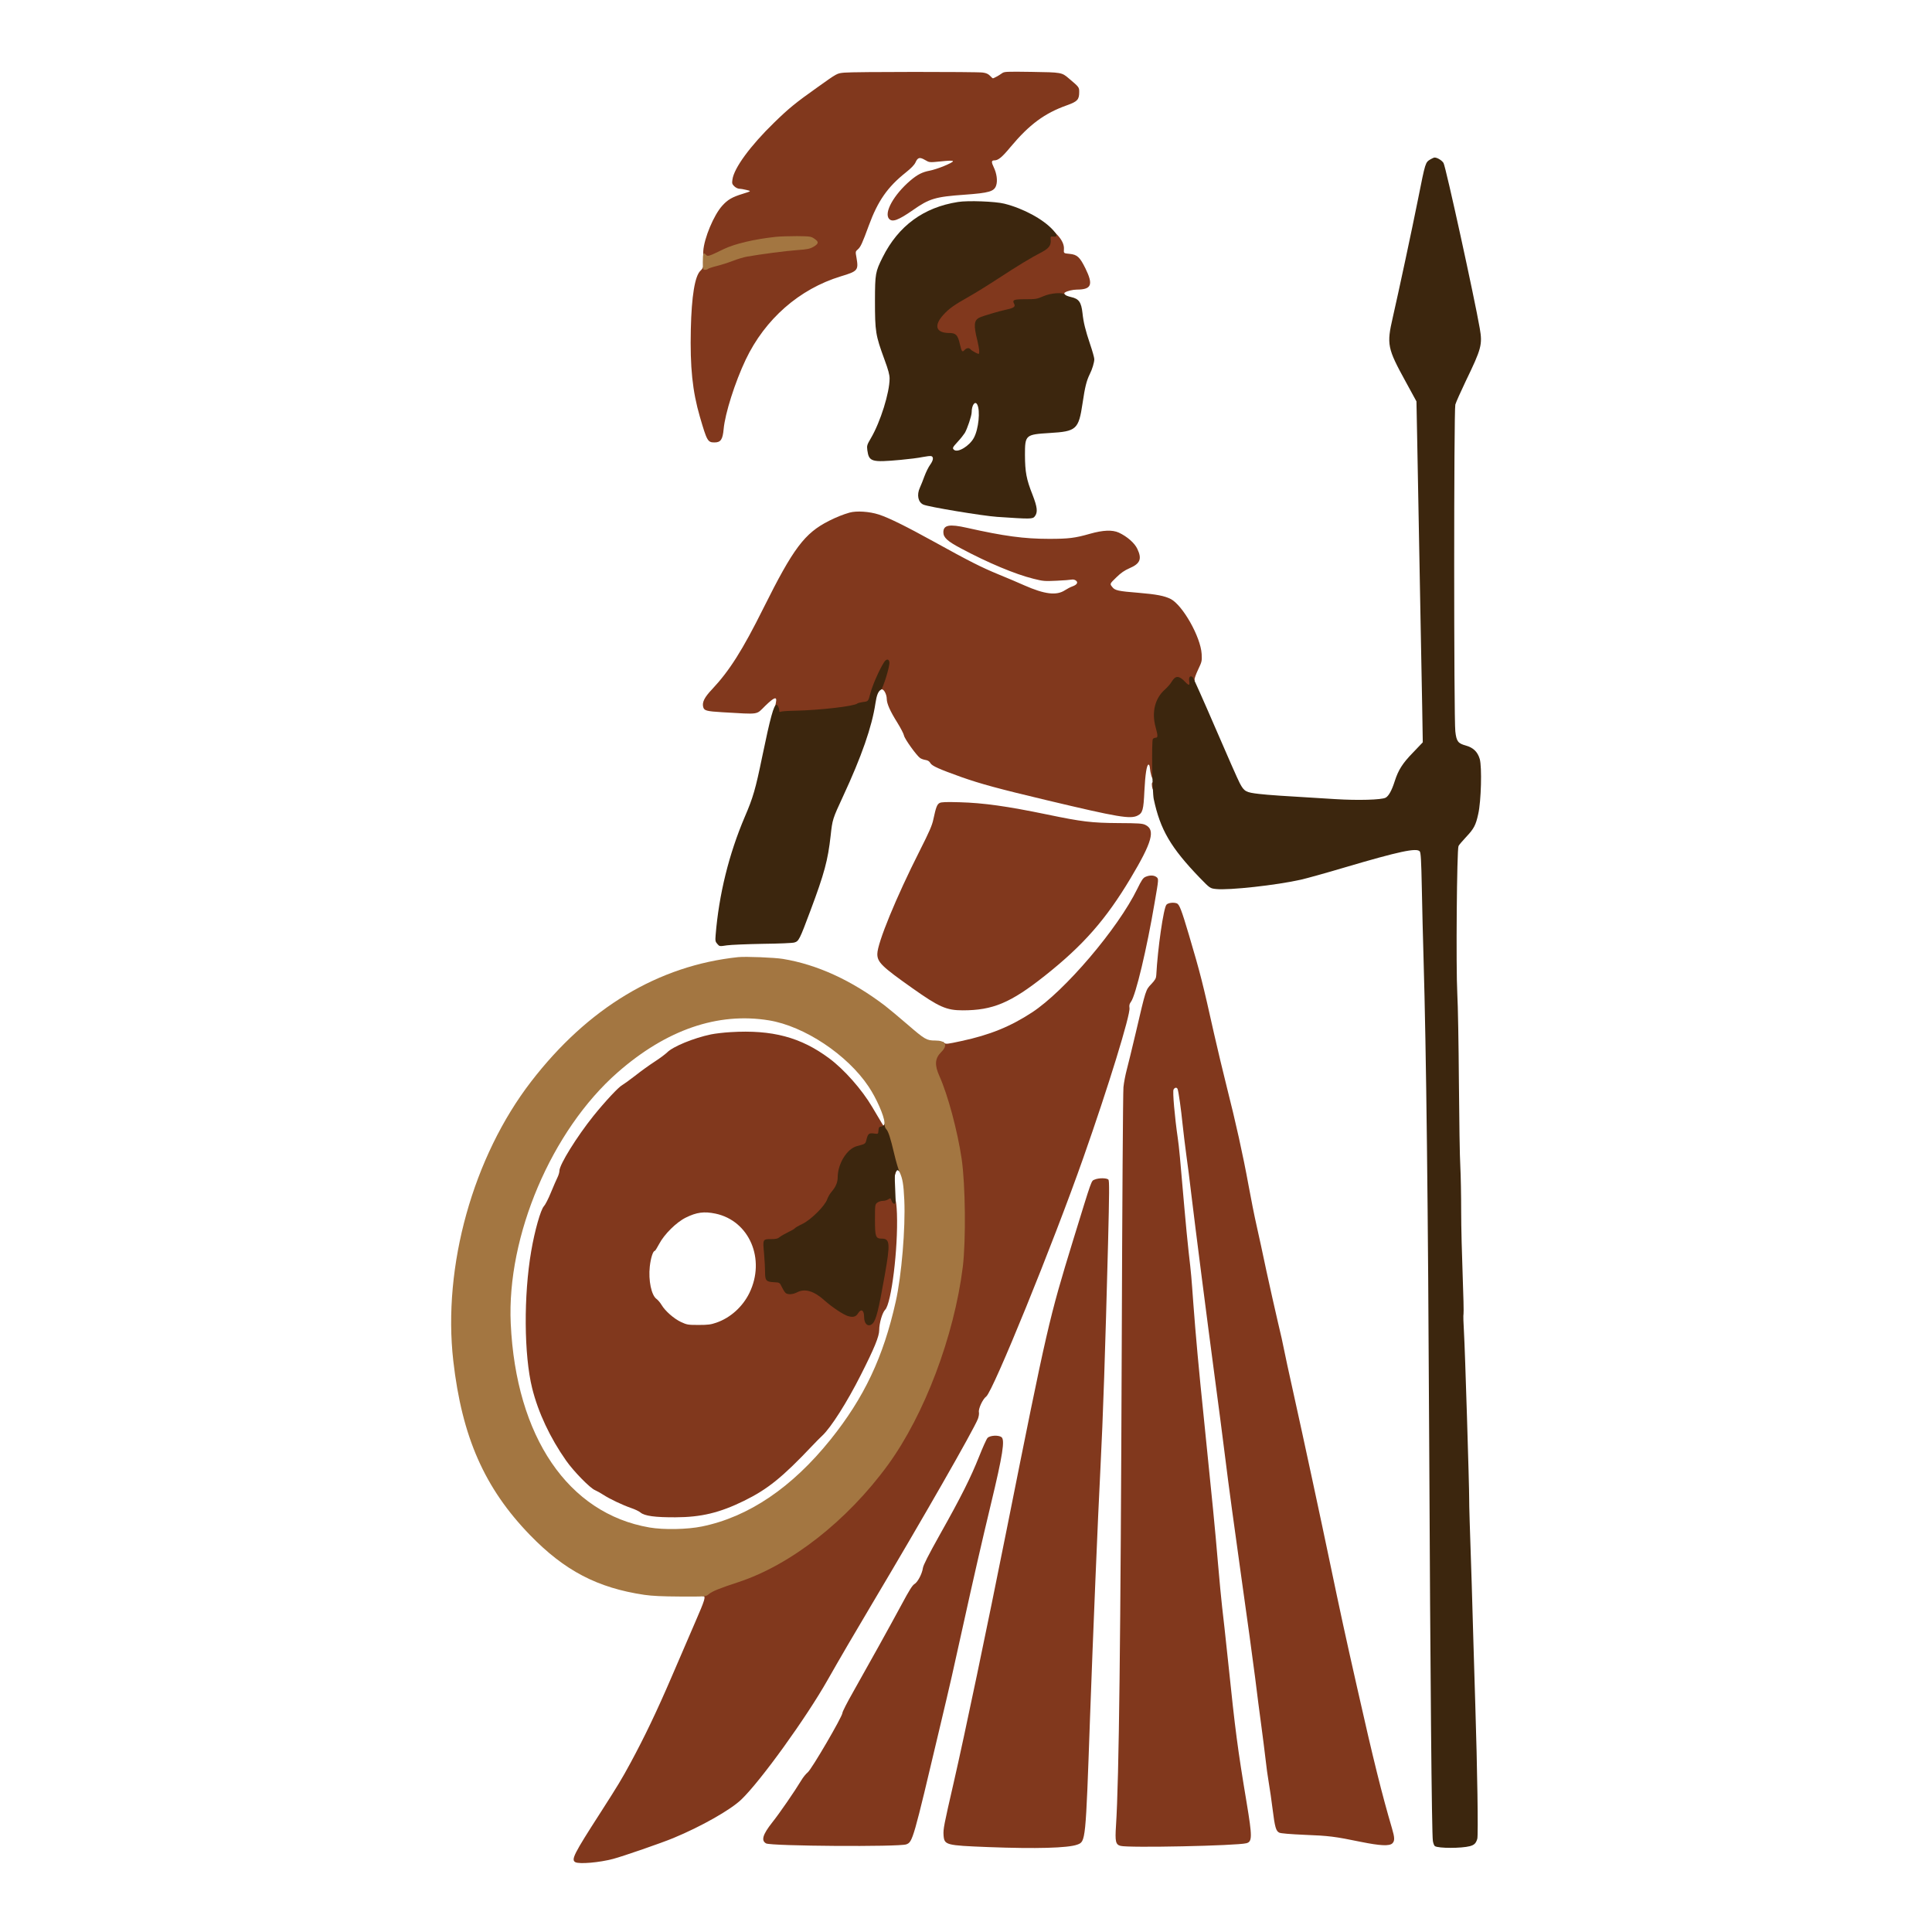
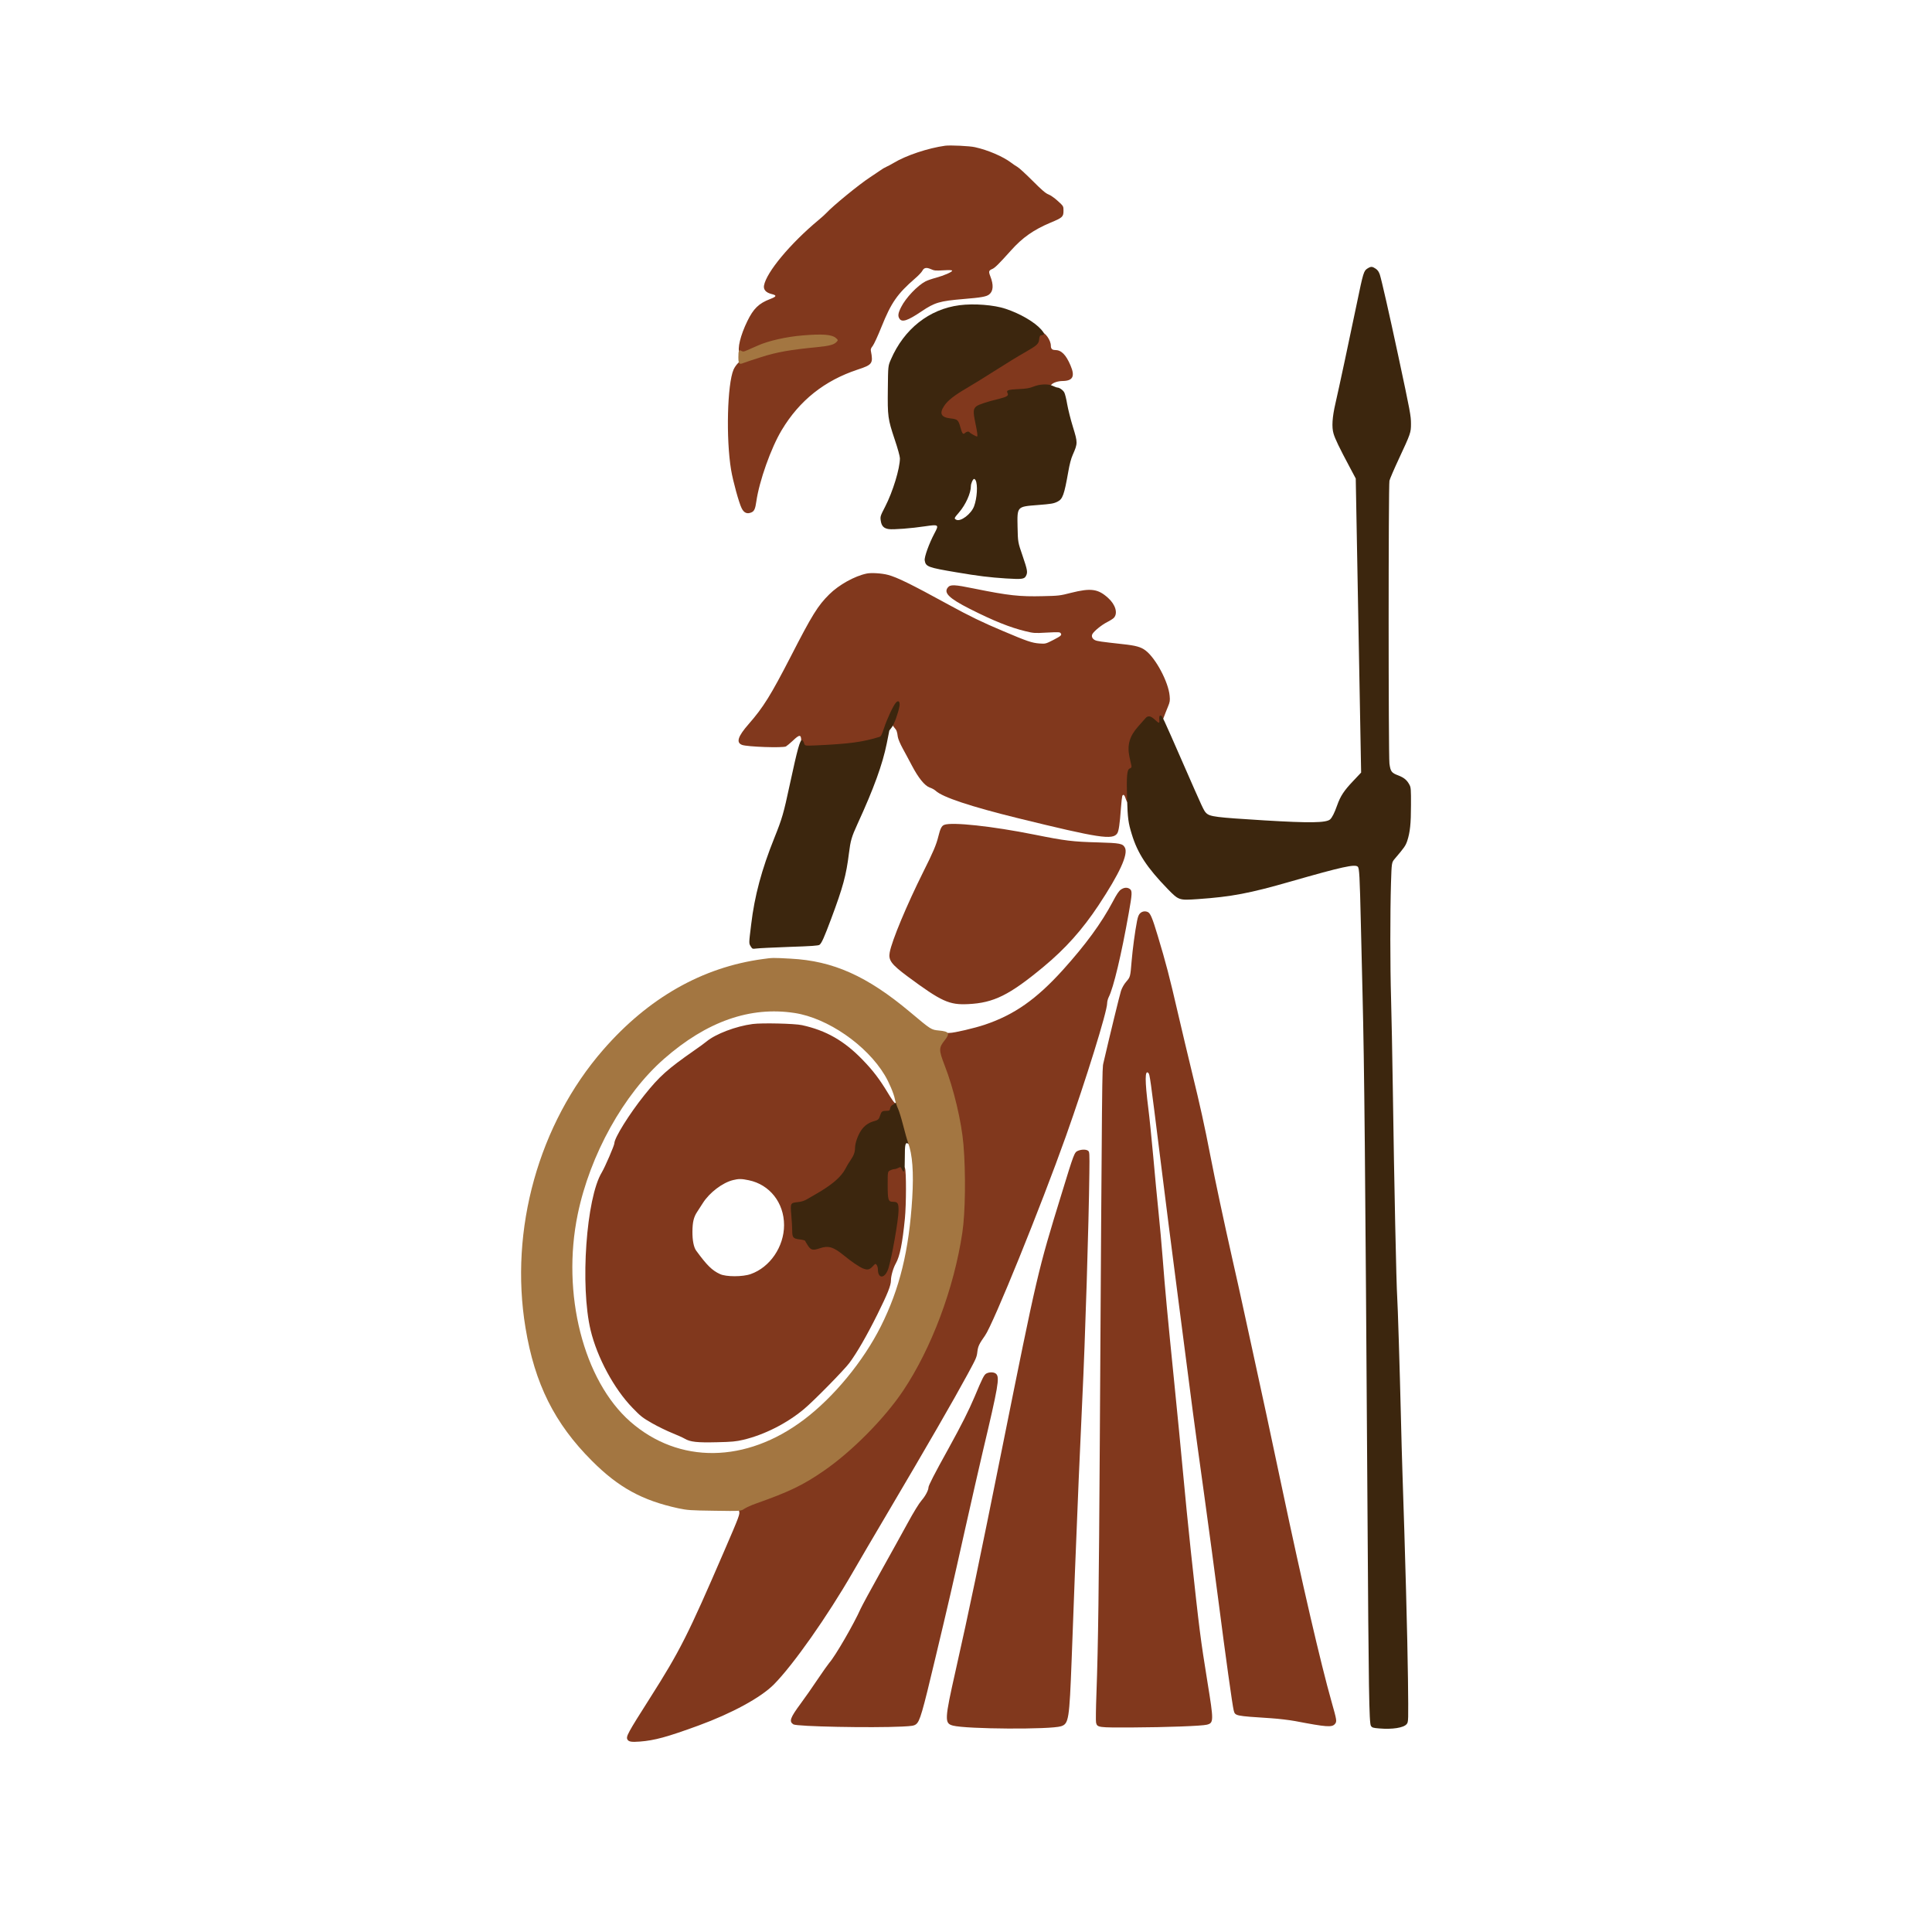
- <svg xmlns="http://www.w3.org/2000/svg" width="120" height="120" viewBox="0 0 2048 2048">
-   <g transform="translate(0,2048) scale(0.1,-0.1)" fill="#81381D" stroke="none">
-     <path d="M8950 19710 c-80 -8 -71 -3 -287 -157 -227 -161 -299 -219 -457 -373 -252 -245 -426 -482 -442 -604 -6 -39 -3 -48 19 -70 15 -15 38 -26 54 -27 15 0 51 -6 78 -13 50 -12 50 -12 -40 -40 -114 -35 -161 -62 -220 -128 -89 -99 -191 -343 -200 -479 -7 -119 19 -120 250 -8 203 98 758 177 871 123 42 -20 42 -25 4 -48 -22 -12 -67 -20 -158 -27 -117 -8 -393 -44 -537 -70 -32 -6 -104 -28 -160 -49 -55 -21 -116 -41 -135 -45 -70 -14 -140 -39 -140 -50 0 -6 -11 -22 -25 -35 -59 -56 -94 -267 -102 -620 -9 -403 17 -656 96 -928 75 -257 83 -272 155 -272 66 0 87 31 97 142 15 166 121 498 234 736 205 430 568 748 1006 882 183 55 191 65 168 199 -12 64 -11 65 15 88 29 25 47 65 116 253 95 259 198 407 390 560 60 48 92 81 105 109 24 53 44 58 101 25 46 -27 46 -27 166 -15 165 17 170 8 28 -52 -47 -19 -112 -40 -144 -46 -79 -15 -129 -40 -205 -104 -176 -150 -284 -343 -226 -407 34 -38 97 -15 251 92 175 123 238 142 549 164 261 19 314 34 335 99 16 49 6 126 -26 192 -27 56 -25 73 7 73 41 0 81 33 172 143 198 237 360 357 597 441 112 40 130 60 130 141 0 50 -1 52 -108 142 -77 66 -77 66 -396 71 -274 4 -290 3 -315 -15 -28 -21 -86 -53 -96 -53 -3 0 -17 12 -31 27 -18 19 -39 29 -77 34 -65 9 -1378 9 -1467 -1z M11140 18011 c-34 -6 -35 -8 -36 -52 -2 -64 -14 -81 -86 -119 -121 -63 -255 -144 -463 -280 -115 -75 -257 -163 -315 -195 -252 -141 -340 -232 -340 -352 0 -59 36 -87 118 -91 88 -5 100 -17 127 -120 20 -75 21 -77 53 -80 18 -2 39 2 47 8 9 8 25 4 60 -15 27 -14 61 -25 76 -25 29 0 29 0 29 66 0 36 -9 100 -19 142 -44 173 -42 175 185 237 222 61 209 54 212 100 3 40 3 40 118 42 103 2 122 6 184 33 55 24 82 30 140 30 65 0 71 2 59 16 -10 13 -10 17 2 25 24 15 82 29 124 29 156 1 176 51 91 225 -60 121 -87 146 -168 154 -63 6 -63 6 -60 48 4 47 -20 99 -68 151 -16 17 -31 31 -32 31 -2 -1 -19 -4 -38 -8z M9005 15046 c-67 -19 -142 -49 -217 -87 -259 -131 -378 -289 -695 -925 -222 -446 -361 -665 -544 -860 -81 -85 -108 -138 -95 -188 10 -39 33 -46 203 -56 403 -23 355 -30 454 67 98 95 128 105 114 35 -9 -41 -9 -52 1 -100 6 -33 7 -34 53 -29 25 3 108 8 184 11 305 13 619 50 654 78 7 6 36 13 65 17 52 6 52 6 74 92 20 77 105 279 118 279 2 0 -6 -35 -20 -77 -29 -96 -31 -135 -7 -131 23 4 53 -54 53 -102 1 -50 36 -129 112 -250 36 -58 68 -120 71 -138 7 -36 133 -211 170 -237 12 -9 38 -18 58 -21 25 -4 41 -14 52 -34 18 -30 90 -62 327 -147 201 -71 394 -124 912 -247 752 -179 881 -201 958 -161 53 27 62 62 71 260 9 178 25 280 44 280 6 0 11 -11 13 -25 6 -68 24 -130 38 -130 23 0 27 44 19 216 -7 174 -3 194 36 194 26 0 26 76 -2 176 -19 68 -20 84 -9 138 17 84 51 146 109 197 27 24 59 61 71 82 27 46 37 46 80 2 27 -28 42 -35 72 -35 37 0 38 1 38 35 0 24 5 35 15 35 9 0 12 6 8 16 -3 8 14 56 37 105 41 86 42 92 38 167 -11 181 -201 517 -329 583 -67 33 -149 49 -339 65 -215 17 -252 25 -279 61 -28 35 -29 33 44 104 48 47 85 72 137 95 115 49 135 99 84 206 -29 62 -108 131 -196 172 -68 31 -167 27 -305 -12 -160 -46 -229 -54 -435 -54 -265 0 -478 29 -870 117 -186 42 -250 30 -250 -47 0 -56 42 -95 190 -173 283 -151 571 -272 765 -320 103 -26 119 -27 245 -21 74 3 146 9 160 12 15 3 33 -1 45 -10 27 -20 11 -45 -37 -62 -20 -7 -55 -25 -78 -40 -90 -60 -217 -44 -434 52 -56 25 -177 77 -271 115 -184 76 -307 138 -685 347 -301 166 -480 254 -585 288 -99 32 -236 41 -310 20z M12210 12168 c0 -39 12 -68 26 -68 10 0 14 13 14 45 0 38 -3 45 -20 45 -14 0 -20 -7 -20 -22z M9960 11968 c-27 -15 -38 -43 -66 -173 -13 -64 -42 -130 -143 -330 -250 -494 -451 -982 -451 -1098 0 -87 49 -134 370 -361 284 -201 362 -236 535 -236 319 0 508 79 870 366 409 324 648 597 910 1035 229 383 265 513 156 565 -31 15 -72 18 -286 19 -284 2 -385 14 -755 91 -426 88 -674 123 -930 130 -143 4 -191 2 -210 -8z M12143 11185 c-26 -11 -41 -33 -87 -127 -205 -421 -770 -1084 -1116 -1310 -229 -150 -448 -239 -747 -303 -152 -33 -167 -35 -183 -20 -16 15 -18 14 -24 -9 -3 -14 -22 -41 -40 -60 -70 -69 -76 -184 -17 -315 129 -287 235 -755 262 -1155 50 -755 -81 -1455 -416 -2206 -213 -478 -415 -776 -769 -1139 -393 -401 -793 -666 -1211 -803 -203 -66 -272 -95 -317 -131 -40 -32 -48 -47 -23 -47 29 0 15 -45 -81 -265 -52 -121 -165 -382 -250 -580 -161 -375 -292 -648 -439 -920 -100 -184 -128 -230 -320 -530 -284 -441 -313 -499 -266 -525 43 -22 255 -4 401 35 102 27 516 170 638 221 295 122 607 299 720 408 204 195 690 869 917 1271 129 227 289 501 473 810 534 897 1068 1829 1118 1954 9 24 14 54 11 70 -8 36 40 140 77 167 71 52 712 1627 1030 2532 265 752 500 1517 489 1587 -4 28 -1 43 16 66 50 67 168 562 251 1053 43 249 43 249 20 268 -26 21 -72 23 -117 3z M12365 10890 c-31 -34 -93 -464 -108 -747 -2 -34 -11 -50 -53 -95 -59 -62 -57 -54 -164 -514 -39 -165 -82 -342 -96 -394 -14 -52 -30 -135 -35 -185 -5 -49 -13 -1269 -18 -2710 -12 -3162 -29 -4624 -61 -5118 -11 -167 -4 -200 48 -214 82 -23 1232 1 1334 28 63 16 63 68 3 429 -96 575 -121 768 -195 1482 -28 265 -57 532 -65 593 -7 60 -28 274 -45 475 -29 346 -58 641 -149 1530 -53 509 -86 875 -111 1210 -22 301 -21 298 -50 550 -11 96 -31 306 -45 465 -47 551 -56 640 -70 740 -33 226 -56 494 -45 515 13 25 37 26 44 3 11 -36 36 -213 51 -363 9 -85 27 -234 40 -330 14 -96 38 -287 54 -425 40 -335 167 -1327 246 -1920 36 -264 87 -662 115 -885 27 -223 101 -769 164 -1215 63 -445 131 -940 151 -1100 19 -159 49 -387 65 -505 16 -118 36 -278 45 -355 8 -77 24 -192 35 -255 11 -63 29 -188 40 -277 24 -194 36 -233 71 -250 17 -8 114 -16 270 -23 256 -10 315 -17 597 -75 203 -41 301 -46 332 -15 26 26 25 60 -5 161 -105 357 -194 712 -371 1499 -124 548 -174 779 -285 1310 -84 405 -294 1381 -384 1785 -51 231 -99 449 -105 485 -6 36 -35 166 -65 290 -29 124 -83 365 -120 535 -36 171 -83 389 -105 485 -22 96 -60 288 -85 425 -59 324 -138 678 -230 1040 -40 160 -101 414 -135 565 -121 542 -145 638 -267 1050 -78 263 -101 323 -128 334 -36 13 -92 6 -110 -14z M7745 9539 c-71 -4 -165 -15 -208 -24 -183 -38 -405 -129 -466 -192 -20 -19 -80 -64 -133 -98 -54 -35 -146 -101 -205 -148 -59 -46 -122 -91 -138 -100 -37 -19 -180 -172 -305 -327 -176 -220 -360 -516 -360 -581 0 -16 -9 -47 -20 -69 -11 -21 -42 -94 -70 -161 -27 -67 -61 -132 -74 -145 -34 -35 -98 -259 -135 -477 -81 -470 -77 -1101 10 -1452 64 -258 190 -526 360 -768 79 -113 254 -292 306 -313 21 -9 62 -32 91 -51 66 -43 201 -107 293 -139 39 -13 83 -34 98 -47 44 -37 155 -52 371 -51 272 1 466 47 726 174 252 124 406 248 725 585 37 39 84 87 106 107 92 86 263 355 408 643 144 284 195 409 195 476 0 72 33 185 63 215 66 66 138 650 125 1018 -6 158 -20 196 -72 196 -18 0 -41 -7 -52 -15 -10 -8 -35 -15 -55 -15 -21 0 -47 -8 -60 -19 -24 -19 -24 -22 -24 -209 0 -217 5 -232 75 -232 24 0 43 -7 55 -20 23 -26 19 -60 -39 -380 -51 -279 -77 -388 -102 -426 -17 -25 -18 -25 -31 -8 -7 10 -13 39 -13 64 0 25 -5 51 -12 58 -14 14 -98 17 -98 3 0 -4 -9 -20 -21 -35 -20 -25 -21 -25 -57 -10 -55 22 -158 94 -232 159 -119 107 -249 140 -348 88 -53 -29 -70 -20 -103 51 -24 51 -24 51 -84 54 -90 5 -91 7 -99 185 -4 83 -8 163 -9 177 -2 24 1 25 71 31 54 4 79 11 100 27 15 13 55 35 88 51 34 16 65 34 69 40 3 6 39 27 79 46 91 43 242 193 265 263 8 23 29 60 48 81 43 51 63 99 63 153 0 99 56 226 124 284 37 32 65 44 139 59 30 6 30 7 47 73 11 42 11 42 65 42 54 0 54 0 57 38 2 30 7 38 26 40 19 3 22 9 21 45 -1 41 -1 41 -11 14 -10 -29 -10 -29 -50 40 -22 37 -59 99 -82 138 -109 185 -298 399 -456 516 -301 224 -604 305 -1045 278z m-160 -1924 c359 -76 533 -483 359 -841 -72 -147 -202 -264 -351 -315 -57 -20 -88 -24 -188 -24 -114 0 -123 2 -188 32 -75 36 -166 116 -204 180 -14 24 -38 52 -53 63 -55 39 -88 197 -72 344 10 90 34 166 53 166 4 0 25 33 46 73 54 103 183 231 283 280 115 57 194 67 315 42z M9300 8366 c0 -46 0 -46 41 -46 40 0 40 0 37 43 -3 41 -4 42 -40 45 -38 3 -38 3 -38 -42z M9450 8030 c0 -45 24 -56 34 -16 3 13 9 31 12 40 5 12 0 16 -20 16 -24 0 -26 -4 -26 -40z M11604 7976 c-38 -17 -23 24 -228 -641 -256 -835 -273 -906 -705 -3070 -209 -1047 -444 -2169 -562 -2684 -104 -452 -111 -489 -107 -554 8 -106 21 -109 478 -127 503 -19 840 -10 939 26 90 34 89 19 136 1354 31 860 83 2118 110 2635 28 544 51 1237 81 2392 13 525 14 656 4 668 -16 19 -103 20 -146 1z M10468 5237 c-11 -12 -51 -101 -89 -197 -89 -223 -190 -426 -413 -822 -127 -227 -179 -330 -183 -360 -8 -60 -55 -150 -90 -170 -21 -12 -56 -68 -132 -210 -126 -234 -370 -673 -520 -938 -61 -107 -111 -205 -111 -218 0 -38 -328 -599 -367 -629 -18 -14 -50 -53 -70 -87 -68 -113 -231 -350 -308 -446 -100 -127 -119 -191 -64 -221 56 -29 1410 -38 1486 -10 68 26 72 40 357 1246 119 501 133 564 251 1100 97 441 193 862 290 1265 125 519 149 677 111 706 -33 24 -124 18 -148 -9z" />
+ <svg xmlns="http://www.w3.org/2000/svg" width="120" height="120" viewBox="0 0 2368 2368">
+   <g transform="translate(0,2368) scale(0.1,-0.1)" fill="#81381D" stroke="none">
+     <path d="M11585 21894 c-210 -29 -480 -119 -632 -211 -32 -19 -73 -41 -92 -49 -19 -8 -53 -28 -75 -45 -23 -16 -79 -54 -125 -84 -132 -86 -454 -350 -531 -434 -14 -15 -56 -54 -95 -86 -348 -289 -643 -643 -671 -806 -8 -49 24 -85 90 -102 70 -17 67 -31 -14 -62 -139 -53 -205 -117 -280 -271 -84 -171 -126 -343 -95 -391 23 -34 51 -29 191 35 60 27 141 59 179 70 255 75 631 115 720 78 83 -35 27 -61 -170 -81 -330 -32 -495 -62 -674 -119 -91 -30 -180 -57 -197 -60 -39 -9 -97 -68 -123 -126 -77 -179 -94 -848 -30 -1230 23 -138 97 -406 129 -469 29 -59 69 -75 123 -50 32 15 45 45 57 132 36 251 179 655 311 875 218 364 524 607 931 742 181 59 192 75 162 230 -4 19 2 35 22 59 15 19 64 124 109 237 119 296 193 402 413 593 40 34 79 76 87 92 20 39 51 44 105 20 40 -18 57 -20 153 -14 74 4 107 3 107 -5 0 -16 -99 -59 -197 -86 -49 -13 -107 -33 -128 -44 -99 -51 -243 -202 -300 -316 -38 -75 -43 -110 -19 -144 31 -45 101 -22 268 91 164 110 221 127 516 152 218 18 280 29 314 56 51 40 56 117 14 223 -23 59 -19 71 24 89 33 14 80 61 231 229 140 157 277 252 483 339 147 61 159 72 159 146 0 56 0 56 -69 119 -39 36 -90 72 -115 81 -35 13 -82 54 -198 170 -84 84 -166 159 -184 168 -17 9 -51 32 -77 52 -98 74 -282 154 -442 189 -63 15 -305 26 -365 18z M12716 19588 c-9 -12 -16 -35 -16 -50 0 -42 -34 -70 -180 -154 -74 -42 -232 -138 -350 -214 -118 -75 -267 -167 -330 -205 -210 -124 -279 -181 -316 -260 -48 -102 -20 -167 76 -180 104 -14 118 -25 143 -114 22 -77 39 -94 87 -86 25 4 52 0 89 -14 98 -39 109 -7 69 196 -33 167 -33 166 207 233 167 47 181 54 194 92 13 37 46 48 140 48 60 0 96 7 161 30 47 16 106 30 132 30 36 0 50 5 61 21 19 27 80 48 138 49 129 1 158 56 100 191 -56 132 -113 189 -189 189 -36 0 -52 16 -52 52 0 69 -71 168 -120 168 -18 0 -35 -8 -44 -22z M10622 16650 c-148 -31 -340 -138 -458 -255 -140 -138 -212 -255 -471 -760 -247 -479 -336 -623 -517 -830 -133 -152 -156 -226 -81 -255 63 -24 499 -39 538 -19 12 7 50 38 84 70 82 79 103 79 103 0 0 -105 -7 -103 270 -86 370 23 497 40 668 88 71 21 77 27 102 110 12 39 32 90 43 112 l22 40 3 -35 c2 -20 15 -48 32 -66 31 -36 35 -47 44 -114 4 -27 29 -86 61 -145 30 -55 80 -147 110 -205 81 -154 157 -249 219 -272 27 -9 61 -28 75 -41 83 -78 433 -194 1011 -336 994 -244 1159 -269 1214 -185 18 27 31 113 45 309 5 72 13 138 16 148 11 27 28 15 40 -26 6 -20 16 -42 23 -49 27 -27 33 13 27 178 -7 161 -7 161 24 197 37 41 38 58 11 176 -22 100 -17 160 21 238 22 45 161 206 183 211 7 2 27 -9 44 -23 37 -31 84 -42 98 -23 6 7 23 45 37 83 14 39 38 99 53 135 23 56 26 73 20 132 -15 169 -170 460 -295 555 -56 43 -119 61 -281 78 -270 30 -313 36 -341 50 -32 17 -44 46 -30 73 19 36 115 114 181 147 36 18 73 42 83 53 50 55 20 160 -69 241 -124 114 -213 126 -456 65 -135 -35 -154 -37 -345 -41 -288 -7 -418 7 -843 93 -244 50 -292 52 -323 13 -53 -66 16 -133 270 -262 291 -147 493 -228 683 -274 98 -24 114 -25 250 -17 158 8 171 8 182 -9 14 -22 2 -32 -92 -81 -94 -48 -96 -48 -170 -43 -91 7 -149 26 -445 152 -253 106 -415 185 -665 322 -464 254 -636 338 -747 367 -75 20 -206 28 -261 16z M11573 13570 c-32 -13 -48 -45 -72 -142 -24 -100 -65 -196 -184 -433 -202 -405 -385 -842 -412 -988 -18 -96 19 -146 219 -295 416 -308 510 -351 744 -339 312 15 504 110 922 457 269 223 476 455 675 755 259 392 365 624 323 705 -27 51 -58 57 -331 65 -307 8 -399 19 -777 95 -518 104 -1014 157 -1107 120z M13739 12777 c-24 -16 -52 -57 -99 -147 -141 -266 -333 -528 -613 -839 -325 -359 -595 -549 -958 -671 -125 -42 -373 -100 -429 -100 -43 0 -48 -3 -84 -51 -85 -114 -86 -173 -8 -375 263 -678 322 -1488 167 -2269 -121 -602 -410 -1292 -729 -1738 -205 -287 -551 -635 -847 -855 -257 -190 -472 -300 -826 -423 -168 -58 -197 -71 -235 -106 -20 -19 -25 -30 -19 -46 12 -33 2 -61 -184 -491 -443 -1026 -540 -1219 -910 -1801 -272 -428 -294 -469 -275 -505 15 -28 49 -34 152 -26 181 14 332 55 718 196 413 151 768 345 926 505 237 240 653 831 964 1370 73 127 264 453 425 725 498 843 815 1393 984 1705 109 202 112 207 121 282 8 63 23 94 93 193 101 142 687 1588 992 2445 244 687 505 1527 505 1628 0 21 9 55 19 75 59 115 156 523 246 1032 42 233 44 273 13 294 -31 22 -69 20 -109 -7z M13976 12488 c-19 -17 -29 -42 -40 -98 -24 -122 -54 -345 -66 -490 -16 -193 -16 -194 -65 -251 -28 -32 -52 -75 -65 -113 -16 -49 -136 -540 -216 -886 -16 -69 -16 -19 -44 -4635 -11 -1815 -20 -2506 -41 -3086 -7 -184 -9 -347 -5 -362 15 -61 21 -62 446 -60 415 2 852 18 913 34 84 22 84 45 7 519 -87 541 -97 615 -205 1615 -30 281 -73 710 -95 955 -22 245 -72 753 -110 1130 -79 784 -111 1123 -140 1505 -11 149 -34 398 -50 555 -16 157 -46 465 -65 685 -20 220 -47 488 -61 595 -42 333 -42 472 1 429 18 -18 21 -41 146 -1044 49 -401 151 -1196 225 -1765 74 -569 152 -1173 174 -1342 22 -168 85 -629 140 -1023 55 -395 133 -981 175 -1304 86 -669 171 -1278 186 -1334 18 -69 13 -68 459 -97 91 -6 224 -22 295 -35 387 -74 452 -79 488 -34 24 30 22 44 -43 273 -131 462 -359 1446 -605 2611 -136 644 -254 1196 -366 1705 -44 201 -98 448 -120 550 -22 102 -75 343 -119 535 -115 512 -211 961 -275 1290 -71 367 -125 612 -225 1021 -44 179 -122 510 -175 737 -99 429 -145 607 -246 941 -64 213 -88 269 -118 286 -32 16 -68 12 -95 -12z M9225 11129 c-206 -27 -454 -122 -565 -214 -22 -19 -89 -67 -148 -108 -332 -232 -428 -317 -616 -552 -183 -229 -366 -522 -366 -588 0 -26 -115 -292 -154 -357 -191 -314 -267 -1390 -137 -1934 80 -334 287 -718 512 -950 102 -106 124 -123 243 -191 72 -41 182 -94 244 -119 62 -25 131 -56 155 -70 68 -40 153 -49 395 -43 185 4 233 9 323 30 257 61 534 201 744 377 119 99 487 474 555 564 93 125 212 331 344 596 125 252 166 354 166 416 0 55 28 153 60 209 49 87 81 245 111 550 17 169 18 580 1 618 -18 42 -53 53 -105 33 -23 -9 -52 -16 -63 -16 -12 0 -33 -9 -48 -21 -26 -20 -26 -20 -26 -199 0 -195 7 -227 49 -236 94 -20 100 -37 72 -206 -57 -346 -110 -579 -138 -610 -16 -18 -18 -18 -30 -2 -7 10 -13 30 -13 46 0 66 -69 88 -121 37 -25 -24 -37 -29 -58 -24 -34 8 -148 83 -236 156 -128 106 -228 135 -332 99 -73 -25 -93 -19 -122 38 -21 41 -55 62 -100 62 -58 0 -73 26 -82 136 -12 154 -11 221 5 237 8 8 37 17 64 20 50 6 140 51 322 160 105 62 227 181 265 257 15 30 38 70 52 87 36 49 63 113 63 153 0 58 28 151 63 209 38 65 92 106 164 127 46 14 57 21 71 52 26 59 41 72 83 72 34 0 39 3 49 34 6 19 18 40 26 46 18 16 18 46 0 53 -8 3 -43 54 -79 114 -107 177 -185 280 -315 414 -224 232 -448 360 -742 424 -89 20 -493 29 -605 14z m-47 -1915 c256 -53 432 -276 432 -550 0 -264 -172 -517 -409 -600 -97 -35 -303 -35 -376 0 -98 45 -160 107 -292 287 -30 41 -47 127 -46 234 1 116 16 178 57 240 18 28 50 77 71 110 81 128 242 250 370 281 69 17 103 17 193 -2z M10904 9983 c-12 -45 28 -80 61 -53 19 16 19 45 -1 64 -24 25 -53 20 -60 -11z M11057 9647 c-9 -23 11 -46 23 -27 5 8 8 19 7 24 -5 16 -24 18 -30 3z M13212 9575 c-44 -19 -48 -30 -200 -526 -293 -952 -296 -966 -732 -3134 -278 -1383 -401 -1973 -567 -2710 -136 -604 -138 -647 -34 -675 167 -44 1197 -50 1327 -8 93 31 101 81 129 818 8 223 27 702 40 1065 27 706 66 1619 90 2115 36 735 80 2164 87 2783 3 246 2 259 -16 273 -25 18 -81 17 -124 -1z M12089 6845 c-27 -15 -46 -51 -143 -283 -74 -174 -157 -340 -323 -641 -172 -310 -243 -449 -243 -472 0 -34 -38 -106 -86 -161 -29 -33 -98 -145 -168 -274 -66 -121 -216 -392 -334 -603 -118 -211 -227 -413 -244 -450 -82 -185 -310 -579 -383 -661 -17 -20 -82 -112 -144 -204 -62 -93 -155 -226 -207 -296 -130 -176 -145 -219 -90 -255 40 -27 958 -45 1333 -27 122 6 146 10 170 28 48 36 76 133 238 814 162 678 202 852 360 1560 81 360 180 797 221 970 190 801 208 906 164 950 -24 24 -82 26 -121 5z" />
  </g>
-   <g transform="translate(0,2048) scale(0.1,-0.1)" fill="#3C260E" stroke="none">
-     <path d="M15165 18792 c-57 -35 -54 -27 -134 -427 -62 -311 -203 -970 -267 -1250 -66 -287 -58 -326 138 -683 l113 -207 7 -360 c4 -198 11 -607 17 -910 5 -302 14 -788 20 -1080 5 -291 13 -695 17 -897 l6 -367 -105 -110 c-110 -113 -154 -183 -192 -301 -32 -101 -65 -159 -97 -176 -43 -23 -294 -30 -533 -15 -586 35 -701 43 -808 55 -140 16 -158 25 -205 114 -18 33 -134 296 -258 584 -124 288 -232 529 -239 537 -26 26 -46 6 -39 -39 8 -48 -2 -51 -42 -9 -66 70 -104 70 -144 2 -12 -21 -44 -58 -71 -82 -106 -93 -143 -241 -99 -399 25 -91 25 -112 1 -112 -10 0 -24 -6 -30 -13 -15 -18 -7 -560 9 -637 69 -325 180 -515 488 -835 109 -112 109 -112 173 -119 136 -15 643 41 899 99 58 13 267 71 465 130 573 169 762 210 795 170 11 -14 16 -90 22 -393 4 -208 12 -539 18 -737 29 -985 48 -2631 60 -5120 12 -2506 27 -4168 39 -4239 4 -26 14 -52 22 -56 38 -24 281 -24 371 0 47 13 64 31 78 78 11 39 0 756 -21 1412 -6 184 -15 484 -20 665 -5 182 -13 461 -18 620 -21 624 -28 852 -27 900 1 134 -45 1612 -55 1767 -6 97 -9 188 -5 202 3 14 -1 196 -9 403 -8 208 -16 515 -16 683 0 168 -4 382 -9 475 -6 94 -12 496 -15 895 -3 399 -10 820 -17 936 -15 280 -5 1532 13 1566 6 13 43 55 80 95 83 88 103 125 129 245 31 136 40 497 16 582 -23 77 -69 121 -148 143 -83 23 -99 44 -111 150 -16 136 -16 3404 0 3464 7 25 57 137 111 250 166 343 178 386 148 559 -56 323 -360 1712 -384 1752 -16 27 -66 58 -94 58 -7 0 -26 -8 -43 -18z M10155 18339 c-364 -57 -631 -252 -798 -585 -78 -156 -81 -175 -82 -459 0 -333 6 -367 101 -627 41 -111 54 -161 54 -201 0 -149 -97 -459 -197 -630 -43 -73 -45 -81 -39 -129 17 -123 44 -131 351 -103 88 8 193 21 234 30 41 8 82 13 93 10 27 -9 22 -45 -13 -93 -16 -22 -43 -76 -59 -119 -15 -43 -38 -98 -49 -123 -35 -76 -19 -154 37 -179 51 -24 632 -120 782 -130 355 -24 376 -24 399 5 34 43 27 99 -24 230 -65 164 -79 240 -80 421 0 213 5 217 262 233 285 17 307 37 349 318 25 170 42 237 76 306 26 51 48 124 48 159 0 15 -20 87 -45 160 -49 146 -70 230 -80 327 -13 117 -38 153 -121 171 -30 7 -59 18 -65 26 -23 27 -152 17 -231 -18 -66 -29 -79 -31 -189 -31 -126 0 -141 -7 -118 -50 15 -28 -5 -43 -75 -58 -78 -16 -256 -69 -292 -86 -60 -29 -65 -79 -23 -246 10 -42 19 -92 19 -111 0 -34 0 -34 -39 -15 -22 11 -45 26 -52 34 -16 20 -43 17 -64 -6 -25 -27 -31 -20 -50 63 -22 95 -42 117 -111 117 -144 0 -169 78 -62 195 58 64 117 105 268 190 58 32 200 120 315 195 208 136 342 217 463 280 71 38 95 71 90 128 -3 36 -2 37 30 34 44 -4 42 17 -5 69 -104 115 -316 230 -517 280 -93 24 -388 35 -491 18z m204 -2147 c34 -64 15 -261 -36 -354 -46 -85 -169 -160 -209 -127 -21 18 -18 25 39 87 29 31 62 73 74 92 26 43 73 183 73 219 0 76 36 126 59 83z M9370 13458 c-50 -79 -122 -244 -143 -325 -23 -88 -23 -88 -75 -94 -29 -4 -58 -11 -65 -17 -37 -29 -395 -70 -659 -76 -73 -1 -141 -6 -150 -10 -14 -6 -18 -3 -18 14 0 25 -17 60 -29 60 -28 0 -66 -139 -151 -550 -71 -345 -97 -435 -185 -639 -168 -394 -274 -822 -309 -1253 -5 -61 -3 -71 18 -94 23 -27 23 -27 102 -15 43 6 214 13 379 16 171 2 315 8 335 14 48 14 55 28 171 338 148 395 185 534 214 793 19 175 21 179 131 417 197 424 307 739 344 988 13 87 30 129 59 144 21 12 94 247 89 289 -4 40 -33 40 -58 0z M9373 8556 c-4 -8 -19 -16 -33 -18 -21 -2 -25 -9 -28 -42 -3 -38 -3 -38 -45 -32 -54 8 -66 -1 -81 -60 -13 -52 -10 -49 -101 -73 -106 -27 -204 -186 -205 -329 0 -54 -20 -102 -63 -153 -19 -21 -40 -58 -48 -81 -23 -70 -174 -220 -265 -263 -40 -19 -76 -40 -79 -46 -4 -6 -35 -24 -69 -40 -33 -16 -74 -39 -89 -51 -23 -19 -41 -23 -92 -23 -89 0 -90 0 -76 -149 6 -70 11 -159 11 -200 0 -91 11 -104 95 -108 60 -3 60 -3 84 -53 13 -27 31 -55 40 -62 24 -19 76 -15 121 8 82 43 179 14 290 -86 79 -71 200 -151 249 -166 54 -16 83 -8 106 28 34 55 65 36 65 -39 0 -76 47 -111 90 -68 37 37 63 140 129 514 59 333 55 386 -31 386 -66 0 -73 19 -73 202 0 156 1 160 24 179 13 10 39 19 57 19 19 0 46 7 59 16 25 16 25 16 36 -15 10 -29 32 -41 42 -23 2 4 0 74 -4 156 -6 127 -5 152 8 173 15 23 16 23 36 6 20 -18 20 -18 13 41 -6 55 -47 232 -82 354 -15 50 -56 112 -74 112 -5 0 -13 -6 -17 -14z" />
+   <g transform="translate(0,2368) scale(0.1,-0.1)" fill="#3C260E" stroke="none">
+     <path d="M16762 20390 c-47 -29 -53 -49 -132 -431 -85 -410 -220 -1042 -262 -1224 -39 -168 -47 -291 -23 -370 18 -63 72 -175 195 -405 l77 -145 33 -1802 33 -1802 -99 -105 c-112 -118 -155 -184 -195 -297 -34 -96 -61 -148 -86 -172 -49 -43 -249 -46 -809 -12 -598 37 -665 45 -711 91 -29 29 -40 54 -283 609 -250 571 -256 585 -274 585 -16 0 -20 -13 -16 -62 2 -37 -5 -35 -56 12 -52 48 -86 52 -117 14 -12 -14 -52 -60 -89 -101 -105 -118 -135 -227 -104 -373 9 -41 19 -87 23 -102 4 -23 1 -29 -20 -37 -34 -13 -41 -92 -33 -370 8 -246 15 -296 58 -436 71 -234 186 -409 438 -669 139 -142 138 -142 374 -126 413 29 633 71 1137 216 628 180 787 215 821 181 19 -20 24 -104 38 -712 6 -236 14 -612 20 -835 23 -948 32 -1929 61 -6350 14 -2201 20 -2600 42 -2633 14 -22 26 -26 102 -32 160 -14 300 8 336 53 22 27 22 27 16 557 -5 464 -36 1604 -67 2505 -5 162 -15 489 -20 725 -13 546 -38 1359 -45 1450 -10 137 -37 1375 -54 2575 -6 393 -15 877 -21 1075 -12 413 -12 1054 -1 1422 8 252 8 252 47 298 116 136 132 159 152 218 35 107 46 212 46 437 1 191 -1 219 -18 250 -31 59 -66 88 -138 116 -83 31 -95 48 -108 145 -13 102 -13 3410 0 3467 6 24 57 143 114 265 146 313 150 325 150 432 0 99 -8 142 -155 830 -113 528 -206 935 -227 1000 -12 35 -27 56 -51 72 -42 28 -57 29 -99 3z M11760 19939 c-372 -48 -680 -292 -841 -666 -34 -78 -34 -78 -37 -358 -4 -339 0 -369 84 -621 37 -109 64 -208 64 -231 0 -126 -87 -411 -182 -595 -58 -112 -60 -119 -53 -169 9 -66 37 -95 98 -104 54 -8 280 9 450 35 163 24 168 20 110 -88 -64 -120 -126 -290 -119 -331 12 -77 40 -87 391 -146 264 -45 405 -62 606 -75 195 -12 224 -8 244 31 23 44 19 70 -42 248 -57 166 -57 166 -61 351 -5 254 -9 250 248 270 166 13 195 18 241 41 64 32 82 81 133 369 15 88 34 161 55 207 61 139 61 147 2 339 -29 93 -60 219 -71 281 -10 61 -26 125 -35 142 -15 29 -60 61 -86 61 -7 0 -33 10 -57 21 -56 27 -160 22 -242 -12 -43 -17 -83 -24 -177 -28 -130 -6 -152 -15 -134 -49 17 -31 -6 -46 -106 -71 -142 -34 -248 -69 -276 -91 -39 -31 -41 -65 -13 -201 26 -122 31 -169 21 -169 -12 0 -84 40 -90 50 -9 15 -36 12 -57 -7 -25 -22 -34 -11 -57 71 -24 88 -36 98 -116 107 -120 12 -146 60 -82 155 43 65 123 128 281 220 72 42 230 140 351 217 121 77 278 174 350 214 159 91 176 107 182 166 5 40 9 46 31 49 38 5 37 20 -7 70 -81 91 -255 193 -435 253 -142 48 -389 67 -566 44z m198 -2146 c28 -55 18 -218 -19 -318 -35 -95 -166 -194 -219 -165 -28 15 -27 18 35 90 81 94 145 236 145 322 0 32 25 88 40 88 5 0 13 -8 18 -17z M10982 15069 c-32 -33 -111 -203 -147 -314 -27 -82 -37 -101 -56 -107 -210 -64 -366 -85 -774 -104 -140 -6 -140 -6 -150 27 -6 18 -16 35 -23 37 -26 8 -56 -100 -152 -545 -76 -355 -93 -414 -189 -653 -155 -385 -243 -712 -284 -1060 -29 -235 -29 -232 -6 -269 20 -32 22 -33 67 -27 26 4 208 13 404 20 273 9 360 15 373 26 27 22 57 91 143 320 144 386 184 532 217 800 20 159 32 201 106 363 199 433 307 731 358 986 17 84 31 155 31 156 0 1 13 19 30 40 30 37 81 180 95 261 8 54 -13 76 -43 43z M10973 10159 c-6 -6 -22 -17 -35 -23 -14 -7 -25 -24 -28 -41 -5 -27 -9 -30 -45 -30 -51 0 -61 -7 -76 -53 -16 -51 -25 -60 -73 -73 -68 -18 -121 -55 -160 -112 -41 -60 -76 -159 -76 -216 0 -52 -17 -97 -55 -151 -18 -25 -45 -70 -60 -100 -54 -107 -173 -208 -388 -329 -23 -13 -63 -36 -88 -51 -31 -18 -67 -30 -112 -34 -90 -10 -91 -11 -78 -161 6 -69 11 -154 11 -189 0 -84 12 -98 91 -107 35 -4 65 -12 67 -17 1 -5 16 -30 32 -55 38 -60 62 -66 147 -37 107 36 167 18 298 -89 86 -71 185 -138 230 -157 56 -23 82 -18 121 24 34 36 35 36 49 18 8 -11 15 -35 15 -52 0 -126 90 -117 130 13 42 137 121 585 123 701 2 94 -9 112 -69 112 -57 0 -64 22 -64 207 0 162 0 162 30 178 16 8 38 15 50 15 12 0 34 7 50 15 28 14 29 14 42 -12 31 -64 38 -40 38 129 0 177 6 201 41 180 22 -14 22 -13 15 40 -11 83 -74 335 -96 386 -32 72 -55 93 -77 71z" />
  </g>
-   <g transform="translate(0,2048) scale(0.1,-0.1)" fill="#A37641" stroke="none">
-     <path d="M8220 17969 c-222 -24 -430 -73 -545 -128 -164 -80 -174 -83 -192 -61 -26 30 -33 15 -33 -76 0 -81 1 -84 23 -84 13 0 27 4 33 10 5 5 46 19 91 30 44 11 121 35 170 54 48 19 115 39 148 45 145 26 420 62 537 70 110 8 133 13 173 36 55 33 57 52 7 85 -35 24 -45 25 -182 27 -80 0 -183 -3 -230 -8z M7825 10334 c-845 -89 -1592 -537 -2194 -1318 -616 -798 -940 -1958 -826 -2961 92 -807 331 -1350 814 -1848 366 -377 714 -559 1211 -633 84 -12 188 -17 383 -18 269 -1 269 -1 300 25 39 32 114 62 312 127 558 183 1156 651 1588 1244 387 532 701 1363 793 2098 34 280 28 872 -12 1145 -44 297 -146 678 -235 876 -54 120 -49 189 17 255 75 75 50 124 -62 124 -91 0 -109 10 -294 170 -91 79 -199 168 -240 200 -351 267 -716 435 -1080 495 -92 15 -394 27 -475 19z m325 -670 c376 -61 833 -365 1058 -703 83 -124 165 -312 167 -378 0 -35 6 -58 19 -72 24 -26 45 -93 86 -266 18 -77 43 -162 56 -190 32 -68 42 -128 50 -297 13 -296 -29 -802 -91 -1076 -131 -588 -335 -1018 -691 -1462 -409 -509 -869 -820 -1362 -921 -154 -32 -406 -37 -557 -11 -862 148 -1415 960 -1471 2162 -43 929 434 2048 1132 2661 518 454 1062 641 1604 553z" />
+   <g transform="translate(0,2368) scale(0.1,-0.1)" fill="#A37641" stroke="none">
+     <path d="M9840 19569 c-200 -16 -422 -66 -553 -125 -45 -20 -104 -45 -130 -57 -40 -18 -51 -19 -68 -9 -32 20 -39 6 -39 -74 0 -86 9 -96 68 -71 20 8 117 40 214 71 189 60 352 89 682 121 160 16 214 31 246 71 13 15 11 20 -18 44 -49 40 -165 49 -402 29z M9348 11925 c-742 -101 -1402 -477 -1955 -1112 -790 -907 -1152 -2203 -952 -3408 113 -686 356 -1172 814 -1630 326 -327 617 -486 1060 -582 111 -23 144 -26 442 -30 323 -5 323 -5 367 25 25 16 87 44 138 62 413 146 584 228 843 408 340 235 738 638 965 977 347 519 623 1254 725 1936 37 242 43 734 14 1079 -23 280 -120 688 -230 970 -74 192 -74 216 1 311 66 84 54 106 -69 118 -100 10 -96 8 -356 226 -527 442 -943 628 -1464 655 -220 12 -219 12 -343 -5z m392 -661 c404 -62 883 -393 1104 -762 53 -88 112 -227 125 -297 7 -33 23 -82 36 -110 14 -27 42 -120 64 -205 22 -86 49 -183 61 -215 54 -145 70 -362 51 -680 -39 -642 -154 -1111 -384 -1570 -215 -429 -577 -869 -943 -1145 -711 -537 -1532 -546 -2127 -26 -576 505 -847 1572 -646 2543 151 730 563 1472 1059 1906 523 458 1055 645 1600 561z" />
  </g>
</svg>
